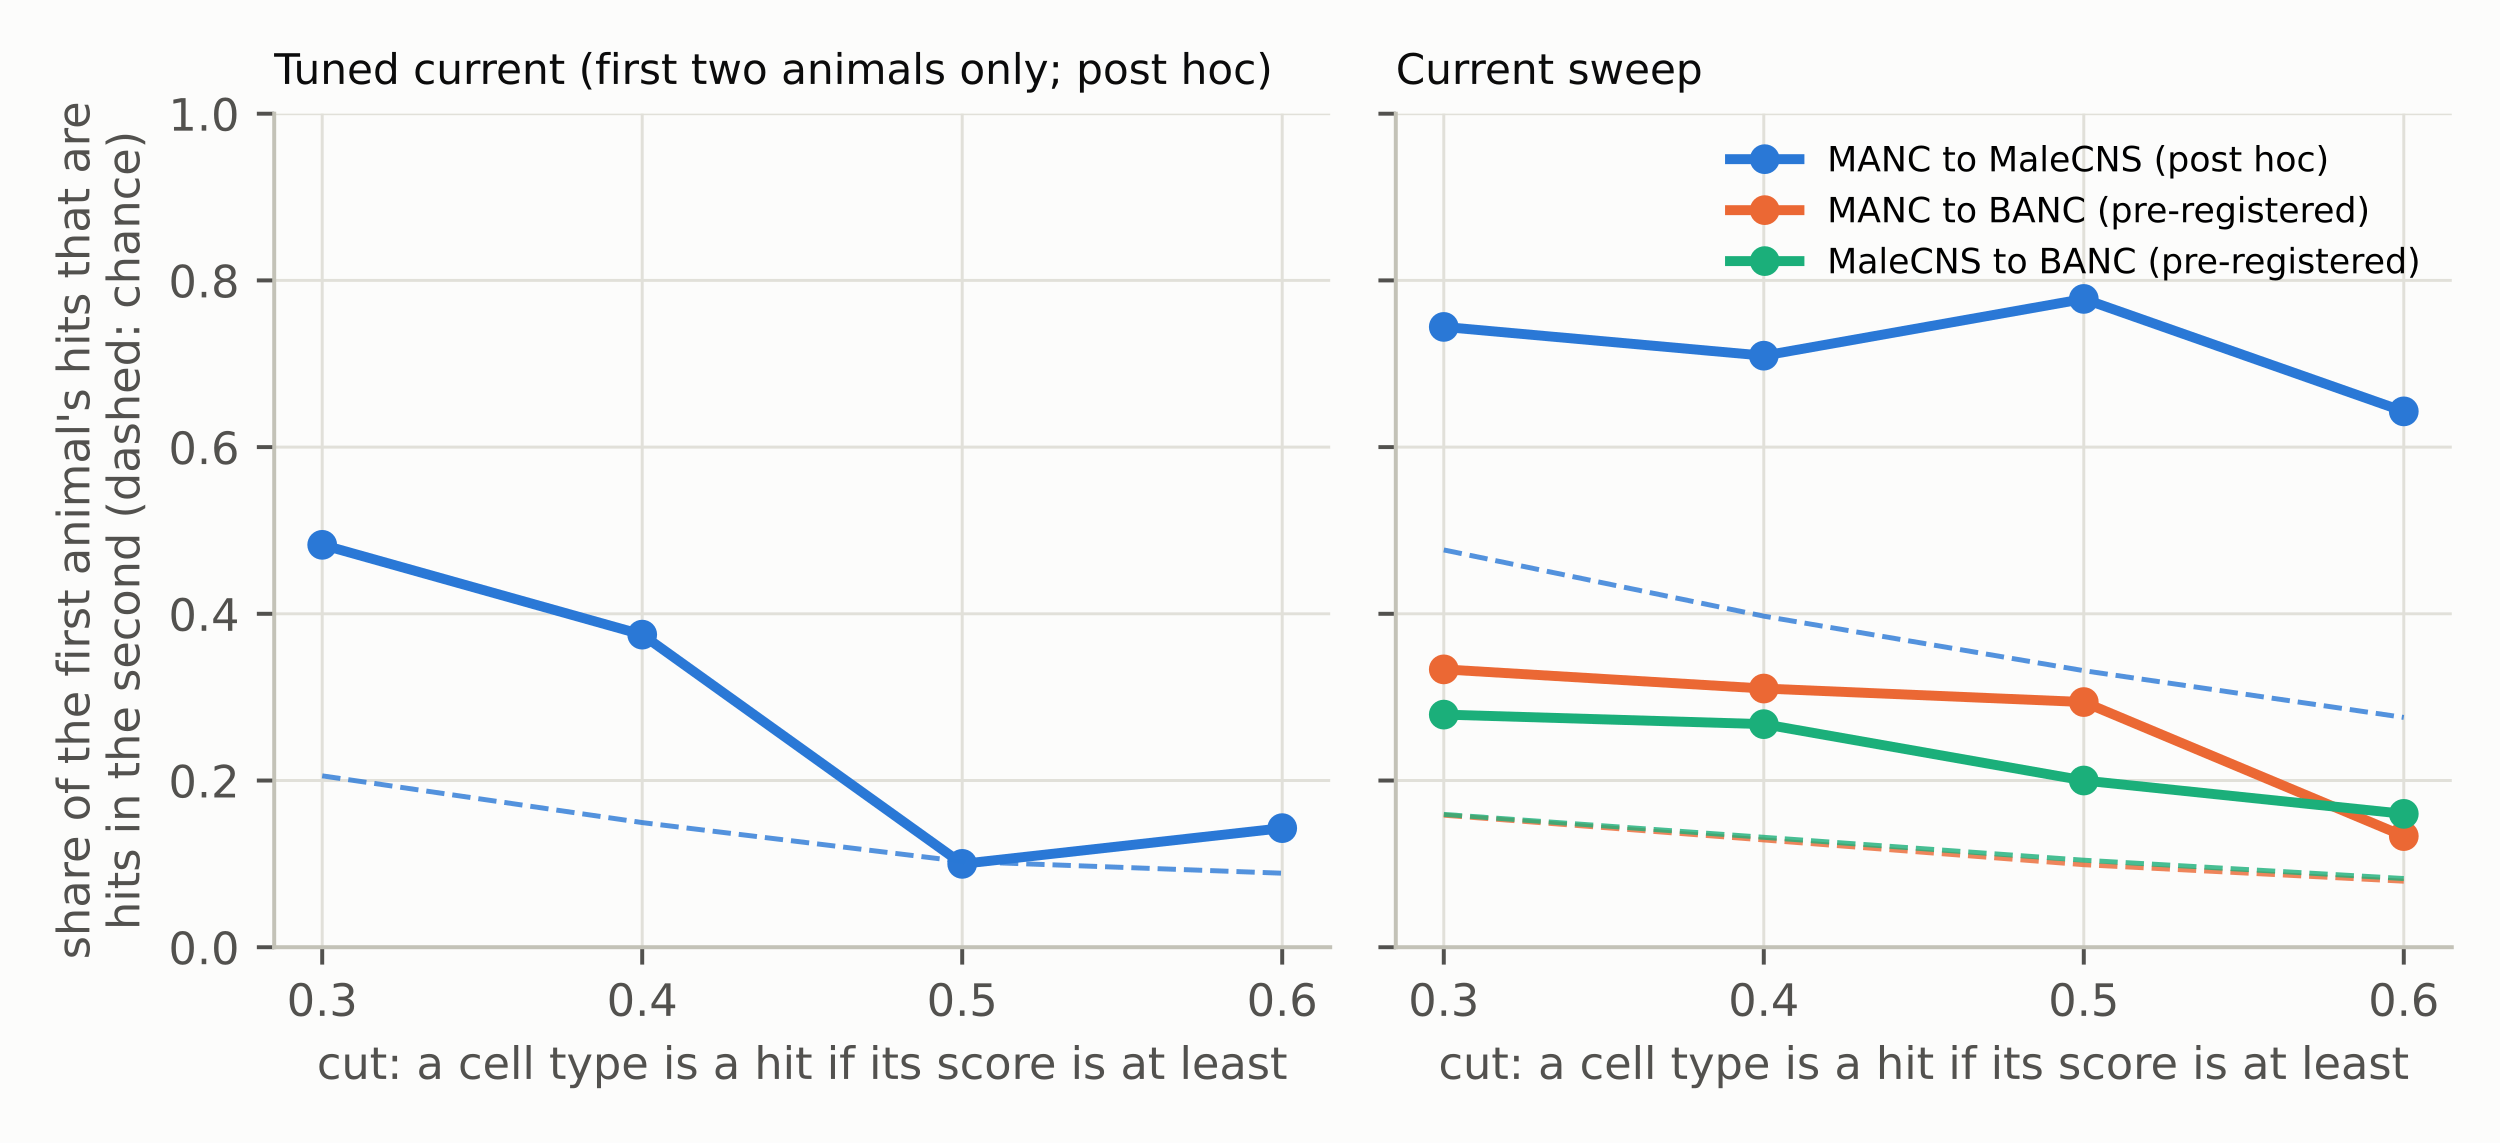
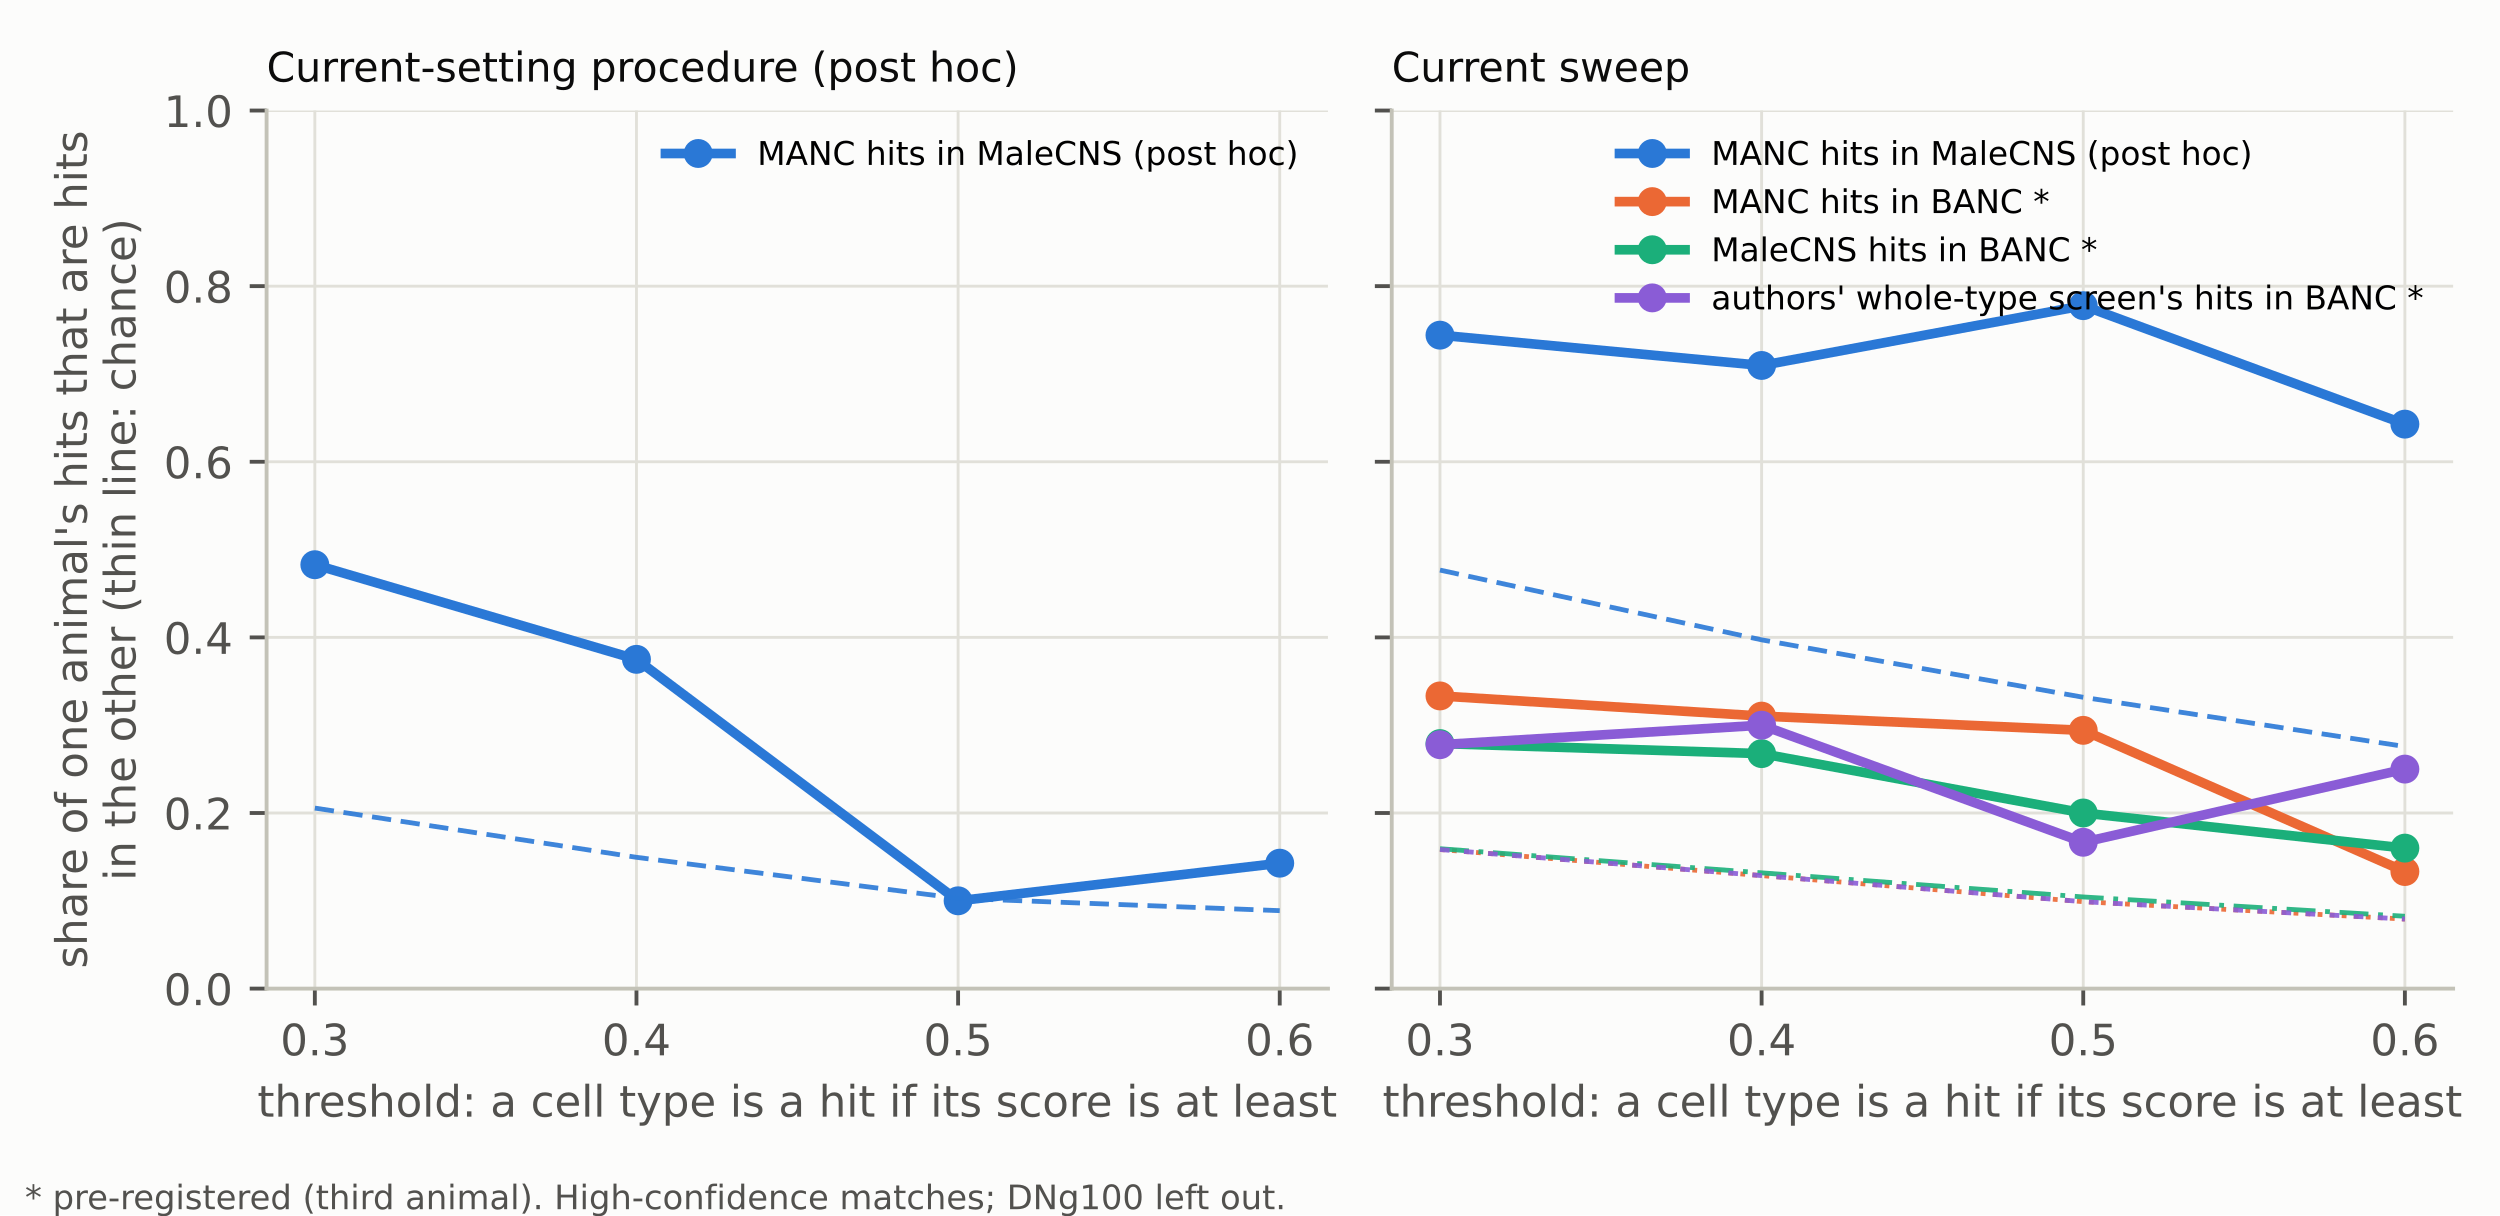
- <svg xmlns="http://www.w3.org/2000/svg" xmlns:xlink="http://www.w3.org/1999/xlink" width="504pt" height="230.4pt" viewBox="0 0 504 230.4" version="1.1">
+ <svg xmlns="http://www.w3.org/2000/svg" xmlns:xlink="http://www.w3.org/1999/xlink" width="518.4pt" height="252pt" viewBox="0 0 518.4 252" version="1.1">
  <defs>
    <style type="text/css">*{stroke-linejoin: round; stroke-linecap: butt}</style>
  </defs>
  <g id="figure_1">
    <g id="patch_1">
-       <path d="M 0 230.4  L 504 230.4  L 504 0  L 0 0  z " style="fill: #fcfcfb" />
+       <path d="M 0 252  L 518.4 252  L 518.4 0  L 0 0  z " style="fill: #fcfcfb" />
    </g>
    <g id="axes_1">
      <g id="patch_2">
-         <path d="M 55.28 190.96  L 268.17 190.96  L 268.17 22.92  L 55.28 22.92  z " style="fill: #fcfcfb" />
+         <path d="M 55.28 205  L 275.37 205  L 275.37 22.92  L 55.28 22.92  z " style="fill: #fcfcfb" />
      </g>
      <g id="matplotlib.axis_1">
        <g id="xtick_1">
          <g id="line2d_1">
-             <path d="M 64.957 190.96  L 64.957 22.92  " clip-path="url(#p87cecfcb1d)" style="fill: none; stroke: #e1e0d9; stroke-width: 0.6; stroke-linecap: square" />
+             <path d="M 65.284 205  L 65.284 22.92  " clip-path="url(#p6cdac18f81)" style="fill: none; stroke: #e1e0d9; stroke-width: 0.6; stroke-linecap: square" />
          </g>
          <g id="line2d_2">
            <defs>
              <path id="m57b8899094" d="M 0 0  L 0 3.5  " style="stroke: #52514e; stroke-width: 0.8" />
            </defs>
            <g>
-               <use xlink:href="#m57b8899094" x="64.957" y="190.96" style="fill: #52514e; stroke: #52514e; stroke-width: 0.8" />
+               <use xlink:href="#m57b8899094" x="65.284" y="205" style="fill: #52514e; stroke: #52514e; stroke-width: 0.8" />
            </g>
          </g>
          <g id="text_1">
-             <text style="fill: #52514e; font: 9px 'DejaVu Sans'; text-anchor: middle" x="64.957" y="204.799" transform="rotate(-0 64.95682 204.7986)">0.3</text>
+             <text style="fill: #52514e; font: 9px 'DejaVu Sans'; text-anchor: middle" x="65.284" y="218.839" transform="rotate(-0 65.28409 218.8386)">0.3</text>
          </g>
        </g>
        <g id="xtick_2">
          <g id="line2d_3">
-             <path d="M 129.469 190.96  L 129.469 22.92  " clip-path="url(#p87cecfcb1d)" style="fill: none; stroke: #e1e0d9; stroke-width: 0.6; stroke-linecap: square" />
+             <path d="M 131.978 205  L 131.978 22.92  " clip-path="url(#p6cdac18f81)" style="fill: none; stroke: #e1e0d9; stroke-width: 0.6; stroke-linecap: square" />
          </g>
          <g id="line2d_4">
            <g>
-               <use xlink:href="#m57b8899094" x="129.469" y="190.96" style="fill: #52514e; stroke: #52514e; stroke-width: 0.8" />
+               <use xlink:href="#m57b8899094" x="131.978" y="205" style="fill: #52514e; stroke: #52514e; stroke-width: 0.8" />
            </g>
          </g>
          <g id="text_2">
-             <text style="fill: #52514e; font: 9px 'DejaVu Sans'; text-anchor: middle" x="129.469" y="204.799" transform="rotate(-0 129.4689 204.7986)">0.4</text>
+             <text style="fill: #52514e; font: 9px 'DejaVu Sans'; text-anchor: middle" x="131.978" y="218.839" transform="rotate(-0 131.978 218.8386)">0.4</text>
          </g>
        </g>
        <g id="xtick_3">
          <g id="line2d_5">
-             <path d="M 193.981 190.96  L 193.981 22.92  " clip-path="url(#p87cecfcb1d)" style="fill: none; stroke: #e1e0d9; stroke-width: 0.6; stroke-linecap: square" />
+             <path d="M 198.672 205  L 198.672 22.92  " clip-path="url(#p6cdac18f81)" style="fill: none; stroke: #e1e0d9; stroke-width: 0.6; stroke-linecap: square" />
          </g>
          <g id="line2d_6">
            <g>
-               <use xlink:href="#m57b8899094" x="193.981" y="190.96" style="fill: #52514e; stroke: #52514e; stroke-width: 0.8" />
+               <use xlink:href="#m57b8899094" x="198.672" y="205" style="fill: #52514e; stroke: #52514e; stroke-width: 0.8" />
            </g>
          </g>
          <g id="text_3">
-             <text style="fill: #52514e; font: 9px 'DejaVu Sans'; text-anchor: middle" x="193.981" y="204.799" transform="rotate(-0 193.9811 204.7986)">0.5</text>
+             <text style="fill: #52514e; font: 9px 'DejaVu Sans'; text-anchor: middle" x="198.672" y="218.839" transform="rotate(-0 198.672 218.8386)">0.5</text>
          </g>
        </g>
        <g id="xtick_4">
          <g id="line2d_7">
-             <path d="M 258.493 190.96  L 258.493 22.92  " clip-path="url(#p87cecfcb1d)" style="fill: none; stroke: #e1e0d9; stroke-width: 0.6; stroke-linecap: square" />
+             <path d="M 265.366 205  L 265.366 22.92  " clip-path="url(#p6cdac18f81)" style="fill: none; stroke: #e1e0d9; stroke-width: 0.6; stroke-linecap: square" />
          </g>
          <g id="line2d_8">
            <g>
-               <use xlink:href="#m57b8899094" x="258.493" y="190.96" style="fill: #52514e; stroke: #52514e; stroke-width: 0.8" />
+               <use xlink:href="#m57b8899094" x="265.366" y="205" style="fill: #52514e; stroke: #52514e; stroke-width: 0.8" />
            </g>
          </g>
          <g id="text_4">
-             <text style="fill: #52514e; font: 9px 'DejaVu Sans'; text-anchor: middle" x="258.493" y="204.799" transform="rotate(-0 258.4932 204.7986)">0.6</text>
+             <text style="fill: #52514e; font: 9px 'DejaVu Sans'; text-anchor: middle" x="265.366" y="218.839" transform="rotate(-0 265.3659 218.8386)">0.6</text>
          </g>
        </g>
        <g id="text_5">
-           <text style="fill: #52514e; font: 9px 'DejaVu Sans'; text-anchor: middle" x="161.725" y="217.509" transform="rotate(-0 161.725 217.5089)">cut: a cell type is a hit if its score is at least</text>
+           <text style="fill: #52514e; font: 9px 'DejaVu Sans'; text-anchor: middle" x="165.325" y="231.549" transform="rotate(-0 165.325 231.5489)">threshold: a cell type is a hit if its score is at least</text>
        </g>
      </g>
      <g id="matplotlib.axis_2">
        <g id="ytick_1">
          <g id="line2d_9">
-             <path d="M 55.28 190.96  L 268.17 190.96  " clip-path="url(#p87cecfcb1d)" style="fill: none; stroke: #e1e0d9; stroke-width: 0.6; stroke-linecap: square" />
+             <path d="M 55.28 205  L 275.37 205  " clip-path="url(#p6cdac18f81)" style="fill: none; stroke: #e1e0d9; stroke-width: 0.6; stroke-linecap: square" />
          </g>
          <g id="line2d_10">
            <defs>
              <path id="m60ba0a7994" d="M 0 0  L -3.5 0  " style="stroke: #52514e; stroke-width: 0.8" />
            </defs>
            <g>
-               <use xlink:href="#m60ba0a7994" x="55.28" y="190.96" style="fill: #52514e; stroke: #52514e; stroke-width: 0.8" />
+               <use xlink:href="#m60ba0a7994" x="55.28" y="205" style="fill: #52514e; stroke: #52514e; stroke-width: 0.8" />
            </g>
          </g>
          <g id="text_6">
-             <text style="fill: #52514e; font: 9px 'DejaVu Sans'; text-anchor: end" x="48.28" y="194.379" transform="rotate(-0 48.28 194.3793)">0.0</text>
+             <text style="fill: #52514e; font: 9px 'DejaVu Sans'; text-anchor: end" x="48.28" y="208.419" transform="rotate(-0 48.28 208.4193)">0.0</text>
          </g>
        </g>
        <g id="ytick_2">
          <g id="line2d_11">
-             <path d="M 55.28 157.352  L 268.17 157.352  " clip-path="url(#p87cecfcb1d)" style="fill: none; stroke: #e1e0d9; stroke-width: 0.6; stroke-linecap: square" />
+             <path d="M 55.28 168.584  L 275.37 168.584  " clip-path="url(#p6cdac18f81)" style="fill: none; stroke: #e1e0d9; stroke-width: 0.6; stroke-linecap: square" />
          </g>
          <g id="line2d_12">
            <g>
-               <use xlink:href="#m60ba0a7994" x="55.28" y="157.352" style="fill: #52514e; stroke: #52514e; stroke-width: 0.8" />
+               <use xlink:href="#m60ba0a7994" x="55.28" y="168.584" style="fill: #52514e; stroke: #52514e; stroke-width: 0.8" />
            </g>
          </g>
          <g id="text_7">
-             <text style="fill: #52514e; font: 9px 'DejaVu Sans'; text-anchor: end" x="48.28" y="160.771" transform="rotate(-0 48.28 160.7713)">0.2</text>
+             <text style="fill: #52514e; font: 9px 'DejaVu Sans'; text-anchor: end" x="48.28" y="172.003" transform="rotate(-0 48.28 172.0033)">0.2</text>
          </g>
        </g>
        <g id="ytick_3">
          <g id="line2d_13">
-             <path d="M 55.28 123.744  L 268.17 123.744  " clip-path="url(#p87cecfcb1d)" style="fill: none; stroke: #e1e0d9; stroke-width: 0.6; stroke-linecap: square" />
+             <path d="M 55.28 132.168  L 275.37 132.168  " clip-path="url(#p6cdac18f81)" style="fill: none; stroke: #e1e0d9; stroke-width: 0.6; stroke-linecap: square" />
          </g>
          <g id="line2d_14">
            <g>
-               <use xlink:href="#m60ba0a7994" x="55.28" y="123.744" style="fill: #52514e; stroke: #52514e; stroke-width: 0.8" />
+               <use xlink:href="#m60ba0a7994" x="55.28" y="132.168" style="fill: #52514e; stroke: #52514e; stroke-width: 0.8" />
            </g>
          </g>
          <g id="text_8">
-             <text style="fill: #52514e; font: 9px 'DejaVu Sans'; text-anchor: end" x="48.28" y="127.163" transform="rotate(-0 48.28 127.1633)">0.4</text>
+             <text style="fill: #52514e; font: 9px 'DejaVu Sans'; text-anchor: end" x="48.28" y="135.587" transform="rotate(-0 48.28 135.5873)">0.4</text>
          </g>
        </g>
        <g id="ytick_4">
          <g id="line2d_15">
-             <path d="M 55.28 90.136  L 268.17 90.136  " clip-path="url(#p87cecfcb1d)" style="fill: none; stroke: #e1e0d9; stroke-width: 0.6; stroke-linecap: square" />
+             <path d="M 55.28 95.752  L 275.37 95.752  " clip-path="url(#p6cdac18f81)" style="fill: none; stroke: #e1e0d9; stroke-width: 0.6; stroke-linecap: square" />
          </g>
          <g id="line2d_16">
            <g>
-               <use xlink:href="#m60ba0a7994" x="55.28" y="90.136" style="fill: #52514e; stroke: #52514e; stroke-width: 0.8" />
+               <use xlink:href="#m60ba0a7994" x="55.28" y="95.752" style="fill: #52514e; stroke: #52514e; stroke-width: 0.8" />
            </g>
          </g>
          <g id="text_9">
-             <text style="fill: #52514e; font: 9px 'DejaVu Sans'; text-anchor: end" x="48.28" y="93.555" transform="rotate(-0 48.28 93.5553)">0.6</text>
+             <text style="fill: #52514e; font: 9px 'DejaVu Sans'; text-anchor: end" x="48.28" y="99.171" transform="rotate(-0 48.28 99.1713)">0.6</text>
          </g>
        </g>
        <g id="ytick_5">
          <g id="line2d_17">
-             <path d="M 55.28 56.528  L 268.17 56.528  " clip-path="url(#p87cecfcb1d)" style="fill: none; stroke: #e1e0d9; stroke-width: 0.6; stroke-linecap: square" />
+             <path d="M 55.28 59.336  L 275.37 59.336  " clip-path="url(#p6cdac18f81)" style="fill: none; stroke: #e1e0d9; stroke-width: 0.6; stroke-linecap: square" />
          </g>
          <g id="line2d_18">
            <g>
-               <use xlink:href="#m60ba0a7994" x="55.28" y="56.528" style="fill: #52514e; stroke: #52514e; stroke-width: 0.8" />
+               <use xlink:href="#m60ba0a7994" x="55.28" y="59.336" style="fill: #52514e; stroke: #52514e; stroke-width: 0.8" />
            </g>
          </g>
          <g id="text_10">
-             <text style="fill: #52514e; font: 9px 'DejaVu Sans'; text-anchor: end" x="48.28" y="59.947" transform="rotate(-0 48.28 59.9473)">0.8</text>
+             <text style="fill: #52514e; font: 9px 'DejaVu Sans'; text-anchor: end" x="48.28" y="62.755" transform="rotate(-0 48.28 62.7553)">0.8</text>
          </g>
        </g>
        <g id="ytick_6">
          <g id="line2d_19">
-             <path d="M 55.28 22.92  L 268.17 22.92  " clip-path="url(#p87cecfcb1d)" style="fill: none; stroke: #e1e0d9; stroke-width: 0.6; stroke-linecap: square" />
+             <path d="M 55.28 22.92  L 275.37 22.92  " clip-path="url(#p6cdac18f81)" style="fill: none; stroke: #e1e0d9; stroke-width: 0.6; stroke-linecap: square" />
          </g>
          <g id="line2d_20">
            <g>
              <use xlink:href="#m60ba0a7994" x="55.28" y="22.92" style="fill: #52514e; stroke: #52514e; stroke-width: 0.8" />
            </g>
          </g>
          <g id="text_11">
            <text style="fill: #52514e; font: 9px 'DejaVu Sans'; text-anchor: end" x="48.28" y="26.339" transform="rotate(-0 48.28 26.3393)">1.0</text>
          </g>
        </g>
        <g id="text_12">
-           <text style="fill: #52514e; font: 9px 'DejaVu Sans'" transform="translate(18.01744 193.3927) rotate(-90)">share of the first animal's hits that are</text>
-           <text style="fill: #52514e; font: 9px 'DejaVu Sans'" transform="translate(28.09547 187.4802) rotate(-90)">hits in the second (dashed: chance)</text>
+           <text style="fill: #52514e; font: 9px 'DejaVu Sans'" transform="translate(18.01744 200.8198) rotate(-90)">share of one animal's hits that are hits</text>
+           <text style="fill: #52514e; font: 9px 'DejaVu Sans'" transform="translate(28.09547 182.6314) rotate(-90)">in the other (thin line: chance)</text>
        </g>
      </g>
      <g id="line2d_21">
-         <path d="M 64.957 109.837  L 129.469 127.945  L 193.981 174.156  L 258.493 166.954  " clip-path="url(#p87cecfcb1d)" style="fill: none; stroke: #2a78d6; stroke-width: 2; stroke-linecap: square" />
+         <path d="M 65.284 117.099  L 131.978 136.72  L 198.672 186.792  L 265.366 178.989  " clip-path="url(#p6cdac18f81)" style="fill: none; stroke: #2a78d6; stroke-width: 2; stroke-linecap: square" />
        <defs>
          <path id="md7a9d2cc97" d="M 0 2.5  C 0.663 2.5 1.299 2.237 1.768 1.768  C 2.237 1.299 2.5 0.663 2.5 0  C 2.5 -0.663 2.237 -1.299 1.768 -1.768  C 1.299 -2.237 0.663 -2.5 0 -2.5  C -0.663 -2.5 -1.299 -2.237 -1.768 -1.768  C -2.237 -1.299 -2.5 -0.663 -2.5 0  C -2.5 0.663 -2.237 1.299 -1.768 1.768  C -1.299 2.237 -0.663 2.5 0 2.5  z " style="stroke: #2a78d6" />
        </defs>
-         <g clip-path="url(#p87cecfcb1d)">
-           <use xlink:href="#md7a9d2cc97" x="64.957" y="109.837" style="fill: #2a78d6; stroke: #2a78d6" />
-           <use xlink:href="#md7a9d2cc97" x="129.469" y="127.945" style="fill: #2a78d6; stroke: #2a78d6" />
-           <use xlink:href="#md7a9d2cc97" x="193.981" y="174.156" style="fill: #2a78d6; stroke: #2a78d6" />
-           <use xlink:href="#md7a9d2cc97" x="258.493" y="166.954" style="fill: #2a78d6; stroke: #2a78d6" />
+         <g clip-path="url(#p6cdac18f81)">
+           <use xlink:href="#md7a9d2cc97" x="65.284" y="117.099" style="fill: #2a78d6; stroke: #2a78d6" />
+           <use xlink:href="#md7a9d2cc97" x="131.978" y="136.72" style="fill: #2a78d6; stroke: #2a78d6" />
+           <use xlink:href="#md7a9d2cc97" x="198.672" y="186.792" style="fill: #2a78d6; stroke: #2a78d6" />
+           <use xlink:href="#md7a9d2cc97" x="265.366" y="178.989" style="fill: #2a78d6; stroke: #2a78d6" />
        </g>
      </g>
      <g id="line2d_22">
-         <path d="M 64.957 156.41  L 129.469 165.833  L 193.981 173.685  L 258.493 176.041  " clip-path="url(#p87cecfcb1d)" style="fill: none; stroke-dasharray: 3.7,1.6; stroke-dashoffset: 0; stroke: #2a78d6; stroke-opacity: 0.8" />
+         <path d="M 65.284 167.563  L 131.978 177.773  L 198.672 186.281  L 265.366 188.834  " clip-path="url(#p6cdac18f81)" style="fill: none; stroke-dasharray: 4,2; stroke-dashoffset: 0; stroke: #2a78d6; stroke-opacity: 0.9" />
      </g>
      <g id="patch_3">
-         <path d="M 55.28 190.96  L 55.28 22.92  " style="fill: none; stroke: #c3c2b7; stroke-width: 0.8; stroke-linejoin: miter; stroke-linecap: square" />
+         <path d="M 55.28 205  L 55.28 22.92  " style="fill: none; stroke: #c3c2b7; stroke-width: 0.8; stroke-linejoin: miter; stroke-linecap: square" />
      </g>
      <g id="patch_4">
-         <path d="M 55.28 190.96  L 268.17 190.96  " style="fill: none; stroke: #c3c2b7; stroke-width: 0.8; stroke-linejoin: miter; stroke-linecap: square" />
+         <path d="M 55.28 205  L 275.37 205  " style="fill: none; stroke: #c3c2b7; stroke-width: 0.8; stroke-linejoin: miter; stroke-linecap: square" />
      </g>
      <g id="text_13">
-         <text style="fill: #0b0b0b; font: 8.5px 'DejaVu Sans'; text-anchor: start" x="55.28" y="16.92" transform="rotate(-0 55.28 16.92)">Tuned current (first two animals only; post hoc)</text>
+         <text style="fill: #0b0b0b; font: 8.5px 'DejaVu Sans'; text-anchor: start" x="55.28" y="16.92" transform="rotate(-0 55.28 16.92)">Current-setting procedure (post hoc)</text>
+       </g>
+       <g id="legend_1">
+         <g id="line2d_23">
+           <path d="M 137.983 31.827  L 144.783 31.827  L 151.583 31.827  " style="fill: none; stroke: #2a78d6; stroke-width: 2; stroke-linecap: square" />
+           <g>
+             <use xlink:href="#md7a9d2cc97" x="144.783" y="31.827" style="fill: #2a78d6; stroke: #2a78d6" />
+           </g>
+         </g>
+         <g id="text_14">
+           <text style="font: 6.8px 'DejaVu Sans'; text-anchor: start" x="157.023" y="34.207" transform="rotate(-0 157.0234 34.20694)">MANC hits in MaleCNS (post hoc)</text>
+         </g>
      </g>
    </g>
    <g id="axes_2">
      <g id="patch_5">
-         <path d="M 281.39 190.96  L 494.28 190.96  L 494.28 22.92  L 281.39 22.92  z " style="fill: #fcfcfb" />
+         <path d="M 288.59 205  L 508.68 205  L 508.68 22.92  L 288.59 22.92  z " style="fill: #fcfcfb" />
      </g>
      <g id="matplotlib.axis_3">
        <g id="xtick_5">
-           <g id="line2d_23">
-             <path d="M 291.067 190.96  L 291.067 22.92  " clip-path="url(#p00fe7326a5)" style="fill: none; stroke: #e1e0d9; stroke-width: 0.6; stroke-linecap: square" />
-           </g>
          <g id="line2d_24">
-             <g>
-               <use xlink:href="#m57b8899094" x="291.067" y="190.96" style="fill: #52514e; stroke: #52514e; stroke-width: 0.8" />
-             </g>
-           </g>
-           <g id="text_14">
-             <text style="fill: #52514e; font: 9px 'DejaVu Sans'; text-anchor: middle" x="291.067" y="204.799" transform="rotate(-0 291.0668 204.7986)">0.3</text>
+             <path d="M 298.594 205  L 298.594 22.92  " clip-path="url(#paa099e7fc2)" style="fill: none; stroke: #e1e0d9; stroke-width: 0.6; stroke-linecap: square" />
+           </g>
+           <g id="line2d_25">
+             <g>
+               <use xlink:href="#m57b8899094" x="298.594" y="205" style="fill: #52514e; stroke: #52514e; stroke-width: 0.8" />
+             </g>
+           </g>
+           <g id="text_15">
+             <text style="fill: #52514e; font: 9px 'DejaVu Sans'; text-anchor: middle" x="298.594" y="218.839" transform="rotate(-0 298.5941 218.8386)">0.3</text>
          </g>
        </g>
        <g id="xtick_6">
-           <g id="line2d_25">
-             <path d="M 355.579 190.96  L 355.579 22.92  " clip-path="url(#p00fe7326a5)" style="fill: none; stroke: #e1e0d9; stroke-width: 0.6; stroke-linecap: square" />
-           </g>
          <g id="line2d_26">
-             <g>
-               <use xlink:href="#m57b8899094" x="355.579" y="190.96" style="fill: #52514e; stroke: #52514e; stroke-width: 0.8" />
-             </g>
-           </g>
-           <g id="text_15">
-             <text style="fill: #52514e; font: 9px 'DejaVu Sans'; text-anchor: middle" x="355.579" y="204.799" transform="rotate(-0 355.5789 204.7986)">0.4</text>
+             <path d="M 365.288 205  L 365.288 22.92  " clip-path="url(#paa099e7fc2)" style="fill: none; stroke: #e1e0d9; stroke-width: 0.6; stroke-linecap: square" />
+           </g>
+           <g id="line2d_27">
+             <g>
+               <use xlink:href="#m57b8899094" x="365.288" y="205" style="fill: #52514e; stroke: #52514e; stroke-width: 0.8" />
+             </g>
+           </g>
+           <g id="text_16">
+             <text style="fill: #52514e; font: 9px 'DejaVu Sans'; text-anchor: middle" x="365.288" y="218.839" transform="rotate(-0 365.288 218.8386)">0.4</text>
          </g>
        </g>
        <g id="xtick_7">
-           <g id="line2d_27">
-             <path d="M 420.091 190.96  L 420.091 22.92  " clip-path="url(#p00fe7326a5)" style="fill: none; stroke: #e1e0d9; stroke-width: 0.6; stroke-linecap: square" />
-           </g>
          <g id="line2d_28">
-             <g>
-               <use xlink:href="#m57b8899094" x="420.091" y="190.96" style="fill: #52514e; stroke: #52514e; stroke-width: 0.8" />
-             </g>
-           </g>
-           <g id="text_16">
-             <text style="fill: #52514e; font: 9px 'DejaVu Sans'; text-anchor: middle" x="420.091" y="204.799" transform="rotate(-0 420.0911 204.7986)">0.5</text>
+             <path d="M 431.982 205  L 431.982 22.92  " clip-path="url(#paa099e7fc2)" style="fill: none; stroke: #e1e0d9; stroke-width: 0.6; stroke-linecap: square" />
+           </g>
+           <g id="line2d_29">
+             <g>
+               <use xlink:href="#m57b8899094" x="431.982" y="205" style="fill: #52514e; stroke: #52514e; stroke-width: 0.8" />
+             </g>
+           </g>
+           <g id="text_17">
+             <text style="fill: #52514e; font: 9px 'DejaVu Sans'; text-anchor: middle" x="431.982" y="218.839" transform="rotate(-0 431.982 218.8386)">0.5</text>
          </g>
        </g>
        <g id="xtick_8">
-           <g id="line2d_29">
-             <path d="M 484.603 190.96  L 484.603 22.92  " clip-path="url(#p00fe7326a5)" style="fill: none; stroke: #e1e0d9; stroke-width: 0.6; stroke-linecap: square" />
-           </g>
          <g id="line2d_30">
-             <g>
-               <use xlink:href="#m57b8899094" x="484.603" y="190.96" style="fill: #52514e; stroke: #52514e; stroke-width: 0.8" />
-             </g>
-           </g>
-           <g id="text_17">
-             <text style="fill: #52514e; font: 9px 'DejaVu Sans'; text-anchor: middle" x="484.603" y="204.799" transform="rotate(-0 484.6032 204.7986)">0.6</text>
-           </g>
-         </g>
-         <g id="text_18">
-           <text style="fill: #52514e; font: 9px 'DejaVu Sans'; text-anchor: middle" x="387.835" y="217.509" transform="rotate(-0 387.835 217.5089)">cut: a cell type is a hit if its score is at least</text>
+             <path d="M 498.676 205  L 498.676 22.92  " clip-path="url(#paa099e7fc2)" style="fill: none; stroke: #e1e0d9; stroke-width: 0.6; stroke-linecap: square" />
+           </g>
+           <g id="line2d_31">
+             <g>
+               <use xlink:href="#m57b8899094" x="498.676" y="205" style="fill: #52514e; stroke: #52514e; stroke-width: 0.8" />
+             </g>
+           </g>
+           <g id="text_18">
+             <text style="fill: #52514e; font: 9px 'DejaVu Sans'; text-anchor: middle" x="498.676" y="218.839" transform="rotate(-0 498.6759 218.8386)">0.6</text>
+           </g>
+         </g>
+         <g id="text_19">
+           <text style="fill: #52514e; font: 9px 'DejaVu Sans'; text-anchor: middle" x="398.635" y="231.549" transform="rotate(-0 398.635 231.5489)">threshold: a cell type is a hit if its score is at least</text>
        </g>
      </g>
      <g id="matplotlib.axis_4">
        <g id="ytick_7">
-           <g id="line2d_31">
-             <path d="M 281.39 190.96  L 494.28 190.96  " clip-path="url(#p00fe7326a5)" style="fill: none; stroke: #e1e0d9; stroke-width: 0.6; stroke-linecap: square" />
-           </g>
          <g id="line2d_32">
-             <g>
-               <use xlink:href="#m60ba0a7994" x="281.39" y="190.96" style="fill: #52514e; stroke: #52514e; stroke-width: 0.8" />
+             <path d="M 288.59 205  L 508.68 205  " clip-path="url(#paa099e7fc2)" style="fill: none; stroke: #e1e0d9; stroke-width: 0.6; stroke-linecap: square" />
+           </g>
+           <g id="line2d_33">
+             <g>
+               <use xlink:href="#m60ba0a7994" x="288.59" y="205" style="fill: #52514e; stroke: #52514e; stroke-width: 0.8" />
            </g>
          </g>
        </g>
        <g id="ytick_8">
-           <g id="line2d_33">
-             <path d="M 281.39 157.352  L 494.28 157.352  " clip-path="url(#p00fe7326a5)" style="fill: none; stroke: #e1e0d9; stroke-width: 0.6; stroke-linecap: square" />
-           </g>
          <g id="line2d_34">
-             <g>
-               <use xlink:href="#m60ba0a7994" x="281.39" y="157.352" style="fill: #52514e; stroke: #52514e; stroke-width: 0.8" />
+             <path d="M 288.59 168.584  L 508.68 168.584  " clip-path="url(#paa099e7fc2)" style="fill: none; stroke: #e1e0d9; stroke-width: 0.6; stroke-linecap: square" />
+           </g>
+           <g id="line2d_35">
+             <g>
+               <use xlink:href="#m60ba0a7994" x="288.59" y="168.584" style="fill: #52514e; stroke: #52514e; stroke-width: 0.8" />
            </g>
          </g>
        </g>
        <g id="ytick_9">
-           <g id="line2d_35">
-             <path d="M 281.39 123.744  L 494.28 123.744  " clip-path="url(#p00fe7326a5)" style="fill: none; stroke: #e1e0d9; stroke-width: 0.6; stroke-linecap: square" />
-           </g>
          <g id="line2d_36">
-             <g>
-               <use xlink:href="#m60ba0a7994" x="281.39" y="123.744" style="fill: #52514e; stroke: #52514e; stroke-width: 0.8" />
+             <path d="M 288.59 132.168  L 508.68 132.168  " clip-path="url(#paa099e7fc2)" style="fill: none; stroke: #e1e0d9; stroke-width: 0.6; stroke-linecap: square" />
+           </g>
+           <g id="line2d_37">
+             <g>
+               <use xlink:href="#m60ba0a7994" x="288.59" y="132.168" style="fill: #52514e; stroke: #52514e; stroke-width: 0.8" />
            </g>
          </g>
        </g>
        <g id="ytick_10">
-           <g id="line2d_37">
-             <path d="M 281.39 90.136  L 494.28 90.136  " clip-path="url(#p00fe7326a5)" style="fill: none; stroke: #e1e0d9; stroke-width: 0.6; stroke-linecap: square" />
-           </g>
          <g id="line2d_38">
-             <g>
-               <use xlink:href="#m60ba0a7994" x="281.39" y="90.136" style="fill: #52514e; stroke: #52514e; stroke-width: 0.8" />
+             <path d="M 288.59 95.752  L 508.68 95.752  " clip-path="url(#paa099e7fc2)" style="fill: none; stroke: #e1e0d9; stroke-width: 0.6; stroke-linecap: square" />
+           </g>
+           <g id="line2d_39">
+             <g>
+               <use xlink:href="#m60ba0a7994" x="288.59" y="95.752" style="fill: #52514e; stroke: #52514e; stroke-width: 0.8" />
            </g>
          </g>
        </g>
        <g id="ytick_11">
-           <g id="line2d_39">
-             <path d="M 281.39 56.528  L 494.28 56.528  " clip-path="url(#p00fe7326a5)" style="fill: none; stroke: #e1e0d9; stroke-width: 0.6; stroke-linecap: square" />
-           </g>
          <g id="line2d_40">
-             <g>
-               <use xlink:href="#m60ba0a7994" x="281.39" y="56.528" style="fill: #52514e; stroke: #52514e; stroke-width: 0.8" />
+             <path d="M 288.59 59.336  L 508.68 59.336  " clip-path="url(#paa099e7fc2)" style="fill: none; stroke: #e1e0d9; stroke-width: 0.6; stroke-linecap: square" />
+           </g>
+           <g id="line2d_41">
+             <g>
+               <use xlink:href="#m60ba0a7994" x="288.59" y="59.336" style="fill: #52514e; stroke: #52514e; stroke-width: 0.8" />
            </g>
          </g>
        </g>
        <g id="ytick_12">
-           <g id="line2d_41">
-             <path d="M 281.39 22.92  L 494.28 22.92  " clip-path="url(#p00fe7326a5)" style="fill: none; stroke: #e1e0d9; stroke-width: 0.6; stroke-linecap: square" />
-           </g>
          <g id="line2d_42">
-             <g>
-               <use xlink:href="#m60ba0a7994" x="281.39" y="22.92" style="fill: #52514e; stroke: #52514e; stroke-width: 0.8" />
-             </g>
-           </g>
-         </g>
-       </g>
-       <g id="line2d_43">
-         <path d="M 291.067 65.907  L 355.579 71.706  L 420.091 60.262  L 484.603 82.934  " clip-path="url(#p00fe7326a5)" style="fill: none; stroke: #2a78d6; stroke-width: 2; stroke-linecap: square" />
-         <g clip-path="url(#p00fe7326a5)">
-           <use xlink:href="#md7a9d2cc97" x="291.067" y="65.907" style="fill: #2a78d6; stroke: #2a78d6" />
-           <use xlink:href="#md7a9d2cc97" x="355.579" y="71.706" style="fill: #2a78d6; stroke: #2a78d6" />
-           <use xlink:href="#md7a9d2cc97" x="420.091" y="60.262" style="fill: #2a78d6; stroke: #2a78d6" />
-           <use xlink:href="#md7a9d2cc97" x="484.603" y="82.934" style="fill: #2a78d6; stroke: #2a78d6" />
+             <path d="M 288.59 22.92  L 508.68 22.92  " clip-path="url(#paa099e7fc2)" style="fill: none; stroke: #e1e0d9; stroke-width: 0.6; stroke-linecap: square" />
+           </g>
+           <g id="line2d_43">
+             <g>
+               <use xlink:href="#m60ba0a7994" x="288.59" y="22.92" style="fill: #52514e; stroke: #52514e; stroke-width: 0.8" />
+             </g>
+           </g>
        </g>
      </g>
      <g id="line2d_44">
-         <path d="M 291.067 110.866  L 355.579 124.215  L 420.091 135.208  L 484.603 144.631  " clip-path="url(#p00fe7326a5)" style="fill: none; stroke-dasharray: 3.7,1.6; stroke-dashoffset: 0; stroke: #2a78d6; stroke-opacity: 0.8" />
+         <path d="M 298.594 69.499  L 365.288 75.782  L 431.982 63.382  L 498.676 87.949  " clip-path="url(#paa099e7fc2)" style="fill: none; stroke: #2a78d6; stroke-width: 2; stroke-linecap: square" />
+         <g clip-path="url(#paa099e7fc2)">
+           <use xlink:href="#md7a9d2cc97" x="298.594" y="69.499" style="fill: #2a78d6; stroke: #2a78d6" />
+           <use xlink:href="#md7a9d2cc97" x="365.288" y="75.782" style="fill: #2a78d6; stroke: #2a78d6" />
+           <use xlink:href="#md7a9d2cc97" x="431.982" y="63.382" style="fill: #2a78d6; stroke: #2a78d6" />
+           <use xlink:href="#md7a9d2cc97" x="498.676" y="87.949" style="fill: #2a78d6; stroke: #2a78d6" />
+         </g>
      </g>
      <g id="line2d_45">
-         <path d="M 291.067 134.947  L 355.579 138.81  L 420.091 141.536  L 484.603 168.555  " clip-path="url(#p00fe7326a5)" style="fill: none; stroke: #eb6834; stroke-width: 2; stroke-linecap: square" />
+         <path d="M 298.594 118.214  L 365.288 132.679  L 431.982 144.59  L 498.676 154.8  " clip-path="url(#paa099e7fc2)" style="fill: none; stroke-dasharray: 4,2; stroke-dashoffset: 0; stroke: #2a78d6; stroke-opacity: 0.9" />
+       </g>
+       <g id="line2d_46">
+         <path d="M 298.594 144.307  L 365.288 148.492  L 431.982 151.447  L 498.676 180.723  " clip-path="url(#paa099e7fc2)" style="fill: none; stroke: #eb6834; stroke-width: 2; stroke-linecap: square" />
        <defs>
          <path id="mafb022b60d" d="M 0 2.5  C 0.663 2.5 1.299 2.237 1.768 1.768  C 2.237 1.299 2.5 0.663 2.5 0  C 2.5 -0.663 2.237 -1.299 1.768 -1.768  C 1.299 -2.237 0.663 -2.5 0 -2.5  C -0.663 -2.5 -1.299 -2.237 -1.768 -1.768  C -2.237 -1.299 -2.5 -0.663 -2.5 0  C -2.5 0.663 -2.237 1.299 -1.768 1.768  C -1.299 2.237 -0.663 2.5 0 2.5  z " style="stroke: #eb6834" />
        </defs>
-         <g clip-path="url(#p00fe7326a5)">
-           <use xlink:href="#mafb022b60d" x="291.067" y="134.947" style="fill: #eb6834; stroke: #eb6834" />
-           <use xlink:href="#mafb022b60d" x="355.579" y="138.81" style="fill: #eb6834; stroke: #eb6834" />
-           <use xlink:href="#mafb022b60d" x="420.091" y="141.536" style="fill: #eb6834; stroke: #eb6834" />
-           <use xlink:href="#mafb022b60d" x="484.603" y="168.555" style="fill: #eb6834; stroke: #eb6834" />
-         </g>
-       </g>
-       <g id="line2d_46">
-         <path d="M 291.067 164.34  L 355.579 169.331  L 420.091 174.322  L 484.603 177.65  " clip-path="url(#p00fe7326a5)" style="fill: none; stroke-dasharray: 3.7,1.6; stroke-dashoffset: 0; stroke: #eb6834; stroke-opacity: 0.8" />
+         <g clip-path="url(#paa099e7fc2)">
+           <use xlink:href="#mafb022b60d" x="298.594" y="144.307" style="fill: #eb6834; stroke: #eb6834" />
+           <use xlink:href="#mafb022b60d" x="365.288" y="148.492" style="fill: #eb6834; stroke: #eb6834" />
+           <use xlink:href="#mafb022b60d" x="431.982" y="151.447" style="fill: #eb6834; stroke: #eb6834" />
+           <use xlink:href="#mafb022b60d" x="498.676" y="180.723" style="fill: #eb6834; stroke: #eb6834" />
+         </g>
      </g>
      <g id="line2d_47">
-         <path d="M 291.067 144.065  L 355.579 145.992  L 420.091 157.352  L 484.603 164.074  " clip-path="url(#p00fe7326a5)" style="fill: none; stroke: #1baf7a; stroke-width: 2; stroke-linecap: square" />
+         <path d="M 298.594 176.156  L 365.288 181.564  L 431.982 186.972  L 498.676 190.578  " clip-path="url(#paa099e7fc2)" style="fill: none; stroke-dasharray: 1,1.5; stroke-dashoffset: 0; stroke: #eb6834; stroke-opacity: 0.9" />
+       </g>
+       <g id="line2d_48">
+         <path d="M 298.594 154.187  L 365.288 156.274  L 431.982 168.584  L 498.676 175.867  " clip-path="url(#paa099e7fc2)" style="fill: none; stroke: #1baf7a; stroke-width: 2; stroke-linecap: square" />
        <defs>
          <path id="m7bb02cdb9e" d="M 0 2.5  C 0.663 2.5 1.299 2.237 1.768 1.768  C 2.237 1.299 2.5 0.663 2.5 0  C 2.5 -0.663 2.237 -1.299 1.768 -1.768  C 1.299 -2.237 0.663 -2.5 0 -2.5  C -0.663 -2.5 -1.299 -2.237 -1.768 -1.768  C -2.237 -1.299 -2.5 -0.663 -2.5 0  C -2.5 0.663 -2.237 1.299 -1.768 1.768  C -1.299 2.237 -0.663 2.5 0 2.5  z " style="stroke: #1baf7a" />
        </defs>
-         <g clip-path="url(#p00fe7326a5)">
-           <use xlink:href="#m7bb02cdb9e" x="291.067" y="144.065" style="fill: #1baf7a; stroke: #1baf7a" />
-           <use xlink:href="#m7bb02cdb9e" x="355.579" y="145.992" style="fill: #1baf7a; stroke: #1baf7a" />
-           <use xlink:href="#m7bb02cdb9e" x="420.091" y="157.352" style="fill: #1baf7a; stroke: #1baf7a" />
-           <use xlink:href="#m7bb02cdb9e" x="484.603" y="164.074" style="fill: #1baf7a; stroke: #1baf7a" />
-         </g>
-       </g>
-       <g id="line2d_48">
-         <path d="M 291.067 164.184  L 355.579 168.801  L 420.091 173.417  L 484.603 177.111  " clip-path="url(#p00fe7326a5)" style="fill: none; stroke-dasharray: 3.7,1.6; stroke-dashoffset: 0; stroke: #1baf7a; stroke-opacity: 0.8" />
+         <g clip-path="url(#paa099e7fc2)">
+           <use xlink:href="#m7bb02cdb9e" x="298.594" y="154.187" style="fill: #1baf7a; stroke: #1baf7a" />
+           <use xlink:href="#m7bb02cdb9e" x="365.288" y="156.274" style="fill: #1baf7a; stroke: #1baf7a" />
+           <use xlink:href="#m7bb02cdb9e" x="431.982" y="168.584" style="fill: #1baf7a; stroke: #1baf7a" />
+           <use xlink:href="#m7bb02cdb9e" x="498.676" y="175.867" style="fill: #1baf7a; stroke: #1baf7a" />
+         </g>
+       </g>
+       <g id="line2d_49">
+         <path d="M 298.594 175.987  L 365.288 180.989  L 431.982 185.992  L 498.676 189.993  " clip-path="url(#paa099e7fc2)" style="fill: none; stroke-dasharray: 6,2,1,2; stroke-dashoffset: 0; stroke: #1baf7a; stroke-opacity: 0.9" />
+       </g>
+       <g id="line2d_50">
+         <path d="M 298.594 154.422  L 365.288 150.376  L 431.982 174.653  L 498.676 159.48  " clip-path="url(#paa099e7fc2)" style="fill: none; stroke: #8a5cd6; stroke-width: 2; stroke-linecap: square" />
+         <defs>
+           <path id="mae61276cdf" d="M 0 2.5  C 0.663 2.5 1.299 2.237 1.768 1.768  C 2.237 1.299 2.5 0.663 2.5 0  C 2.5 -0.663 2.237 -1.299 1.768 -1.768  C 1.299 -2.237 0.663 -2.5 0 -2.5  C -0.663 -2.5 -1.299 -2.237 -1.768 -1.768  C -2.237 -1.299 -2.5 -0.663 -2.5 0  C -2.5 0.663 -2.237 1.299 -1.768 1.768  C -1.299 2.237 -0.663 2.5 0 2.5  z " style="stroke: #8a5cd6" />
+         </defs>
+         <g clip-path="url(#paa099e7fc2)">
+           <use xlink:href="#mae61276cdf" x="298.594" y="154.422" style="fill: #8a5cd6; stroke: #8a5cd6" />
+           <use xlink:href="#mae61276cdf" x="365.288" y="150.376" style="fill: #8a5cd6; stroke: #8a5cd6" />
+           <use xlink:href="#mae61276cdf" x="431.982" y="174.653" style="fill: #8a5cd6; stroke: #8a5cd6" />
+           <use xlink:href="#mae61276cdf" x="498.676" y="159.48" style="fill: #8a5cd6; stroke: #8a5cd6" />
+         </g>
+       </g>
+       <g id="line2d_51">
+         <path d="M 298.594 176.156  L 365.288 181.564  L 431.982 186.972  L 498.676 190.578  " clip-path="url(#paa099e7fc2)" style="fill: none; stroke-dasharray: 2,3; stroke-dashoffset: 0; stroke: #8a5cd6; stroke-opacity: 0.9" />
      </g>
      <g id="patch_6">
-         <path d="M 281.39 190.96  L 281.39 22.92  " style="fill: none; stroke: #c3c2b7; stroke-width: 0.8; stroke-linejoin: miter; stroke-linecap: square" />
+         <path d="M 288.59 205  L 288.59 22.92  " style="fill: none; stroke: #c3c2b7; stroke-width: 0.8; stroke-linejoin: miter; stroke-linecap: square" />
      </g>
      <g id="patch_7">
-         <path d="M 281.39 190.96  L 494.28 190.96  " style="fill: none; stroke: #c3c2b7; stroke-width: 0.8; stroke-linejoin: miter; stroke-linecap: square" />
-       </g>
-       <g id="text_19">
-         <text style="fill: #0b0b0b; font: 8.5px 'DejaVu Sans'; text-anchor: start" x="281.39" y="16.92" transform="rotate(-0 281.39 16.92)">Current sweep</text>
-       </g>
-       <g id="legend_1">
-         <g id="line2d_49">
-           <path d="M 348.769 32.089  L 355.769 32.089  L 362.769 32.089  " style="fill: none; stroke: #2a78d6; stroke-width: 2; stroke-linecap: square" />
+         <path d="M 288.59 205  L 508.68 205  " style="fill: none; stroke: #c3c2b7; stroke-width: 0.8; stroke-linejoin: miter; stroke-linecap: square" />
+       </g>
+       <g id="text_20">
+         <text style="fill: #0b0b0b; font: 8.5px 'DejaVu Sans'; text-anchor: start" x="288.59" y="16.92" transform="rotate(-0 288.59 16.92)">Current sweep</text>
+       </g>
+       <g id="legend_2">
+         <g id="line2d_52">
+           <path d="M 335.813 31.827  L 342.613 31.827  L 349.413 31.827  " style="fill: none; stroke: #2a78d6; stroke-width: 2; stroke-linecap: square" />
          <g>
-             <use xlink:href="#md7a9d2cc97" x="355.769" y="32.089" style="fill: #2a78d6; stroke: #2a78d6" />
-           </g>
-         </g>
-         <g id="text_20">
-           <text style="font: 7px 'DejaVu Sans'; text-anchor: start" x="368.369" y="34.539" transform="rotate(-0 368.3686 34.53891)">MANC to MaleCNS (post hoc)</text>
-         </g>
-         <g id="line2d_50">
-           <path d="M 348.769 42.364  L 355.769 42.364  L 362.769 42.364  " style="fill: none; stroke: #eb6834; stroke-width: 2; stroke-linecap: square" />
+             <use xlink:href="#md7a9d2cc97" x="342.613" y="31.827" style="fill: #2a78d6; stroke: #2a78d6" />
+           </g>
+         </g>
+         <g id="text_21">
+           <text style="font: 6.8px 'DejaVu Sans'; text-anchor: start" x="354.853" y="34.207" transform="rotate(-0 354.8534 34.20694)">MANC hits in MaleCNS (post hoc)</text>
+         </g>
+         <g id="line2d_53">
+           <path d="M 335.813 41.808  L 342.613 41.808  L 349.413 41.808  " style="fill: none; stroke: #eb6834; stroke-width: 2; stroke-linecap: square" />
          <g>
-             <use xlink:href="#mafb022b60d" x="355.769" y="42.364" style="fill: #eb6834; stroke: #eb6834" />
-           </g>
-         </g>
-         <g id="text_21">
-           <text style="font: 7px 'DejaVu Sans'; text-anchor: start" x="368.369" y="44.814" transform="rotate(-0 368.3686 44.81359)">MANC to BANC (pre-registered)</text>
-         </g>
-         <g id="line2d_51">
-           <path d="M 348.769 52.638  L 355.769 52.638  L 362.769 52.638  " style="fill: none; stroke: #1baf7a; stroke-width: 2; stroke-linecap: square" />
+             <use xlink:href="#mafb022b60d" x="342.613" y="41.808" style="fill: #eb6834; stroke: #eb6834" />
+           </g>
+         </g>
+         <g id="text_22">
+           <text style="font: 6.8px 'DejaVu Sans'; text-anchor: start" x="354.853" y="44.188" transform="rotate(-0 354.8534 44.18806)">MANC hits in BANC *</text>
+         </g>
+         <g id="line2d_54">
+           <path d="M 335.813 51.789  L 342.613 51.789  L 349.413 51.789  " style="fill: none; stroke: #1baf7a; stroke-width: 2; stroke-linecap: square" />
          <g>
-             <use xlink:href="#m7bb02cdb9e" x="355.769" y="52.638" style="fill: #1baf7a; stroke: #1baf7a" />
-           </g>
-         </g>
-         <g id="text_22">
-           <text style="font: 7px 'DejaVu Sans'; text-anchor: start" x="368.369" y="55.088" transform="rotate(-0 368.3686 55.08828)">MaleCNS to BANC (pre-registered)</text>
-         </g>
-       </g>
+             <use xlink:href="#m7bb02cdb9e" x="342.613" y="51.789" style="fill: #1baf7a; stroke: #1baf7a" />
+           </g>
+         </g>
+         <g id="text_23">
+           <text style="font: 6.8px 'DejaVu Sans'; text-anchor: start" x="354.853" y="54.169" transform="rotate(-0 354.8534 54.16919)">MaleCNS hits in BANC *</text>
+         </g>
+         <g id="line2d_55">
+           <path d="M 335.813 61.77  L 342.613 61.77  L 349.413 61.77  " style="fill: none; stroke: #8a5cd6; stroke-width: 2; stroke-linecap: square" />
+           <g>
+             <use xlink:href="#mae61276cdf" x="342.613" y="61.77" style="fill: #8a5cd6; stroke: #8a5cd6" />
+           </g>
+         </g>
+         <g id="text_24">
+           <text style="font: 6.8px 'DejaVu Sans'; text-anchor: start" x="354.853" y="64.15" transform="rotate(-0 354.8534 64.15031)">authors' whole-type screen's hits in BANC *</text>
+         </g>
+       </g>
+     </g>
+     <g id="text_25">
+       <text style="fill: #52514e; font: 7px 'DejaVu Sans'; text-anchor: start" x="5.184" y="250.74" transform="rotate(-0 5.184 250.74)">* pre-registered (third animal). High-confidence matches; DNg100 left out.</text>
    </g>
  </g>
  <defs>
-     <clipPath id="p87cecfcb1d">
-       <rect x="55.28" y="22.92" width="212.89" height="168.04" />
+     <clipPath id="p6cdac18f81">
+       <rect x="55.28" y="22.92" width="220.09" height="182.08" />
    </clipPath>
-     <clipPath id="p00fe7326a5">
-       <rect x="281.39" y="22.92" width="212.89" height="168.04" />
+     <clipPath id="paa099e7fc2">
+       <rect x="288.59" y="22.92" width="220.09" height="182.08" />
    </clipPath>
  </defs>
</svg>
